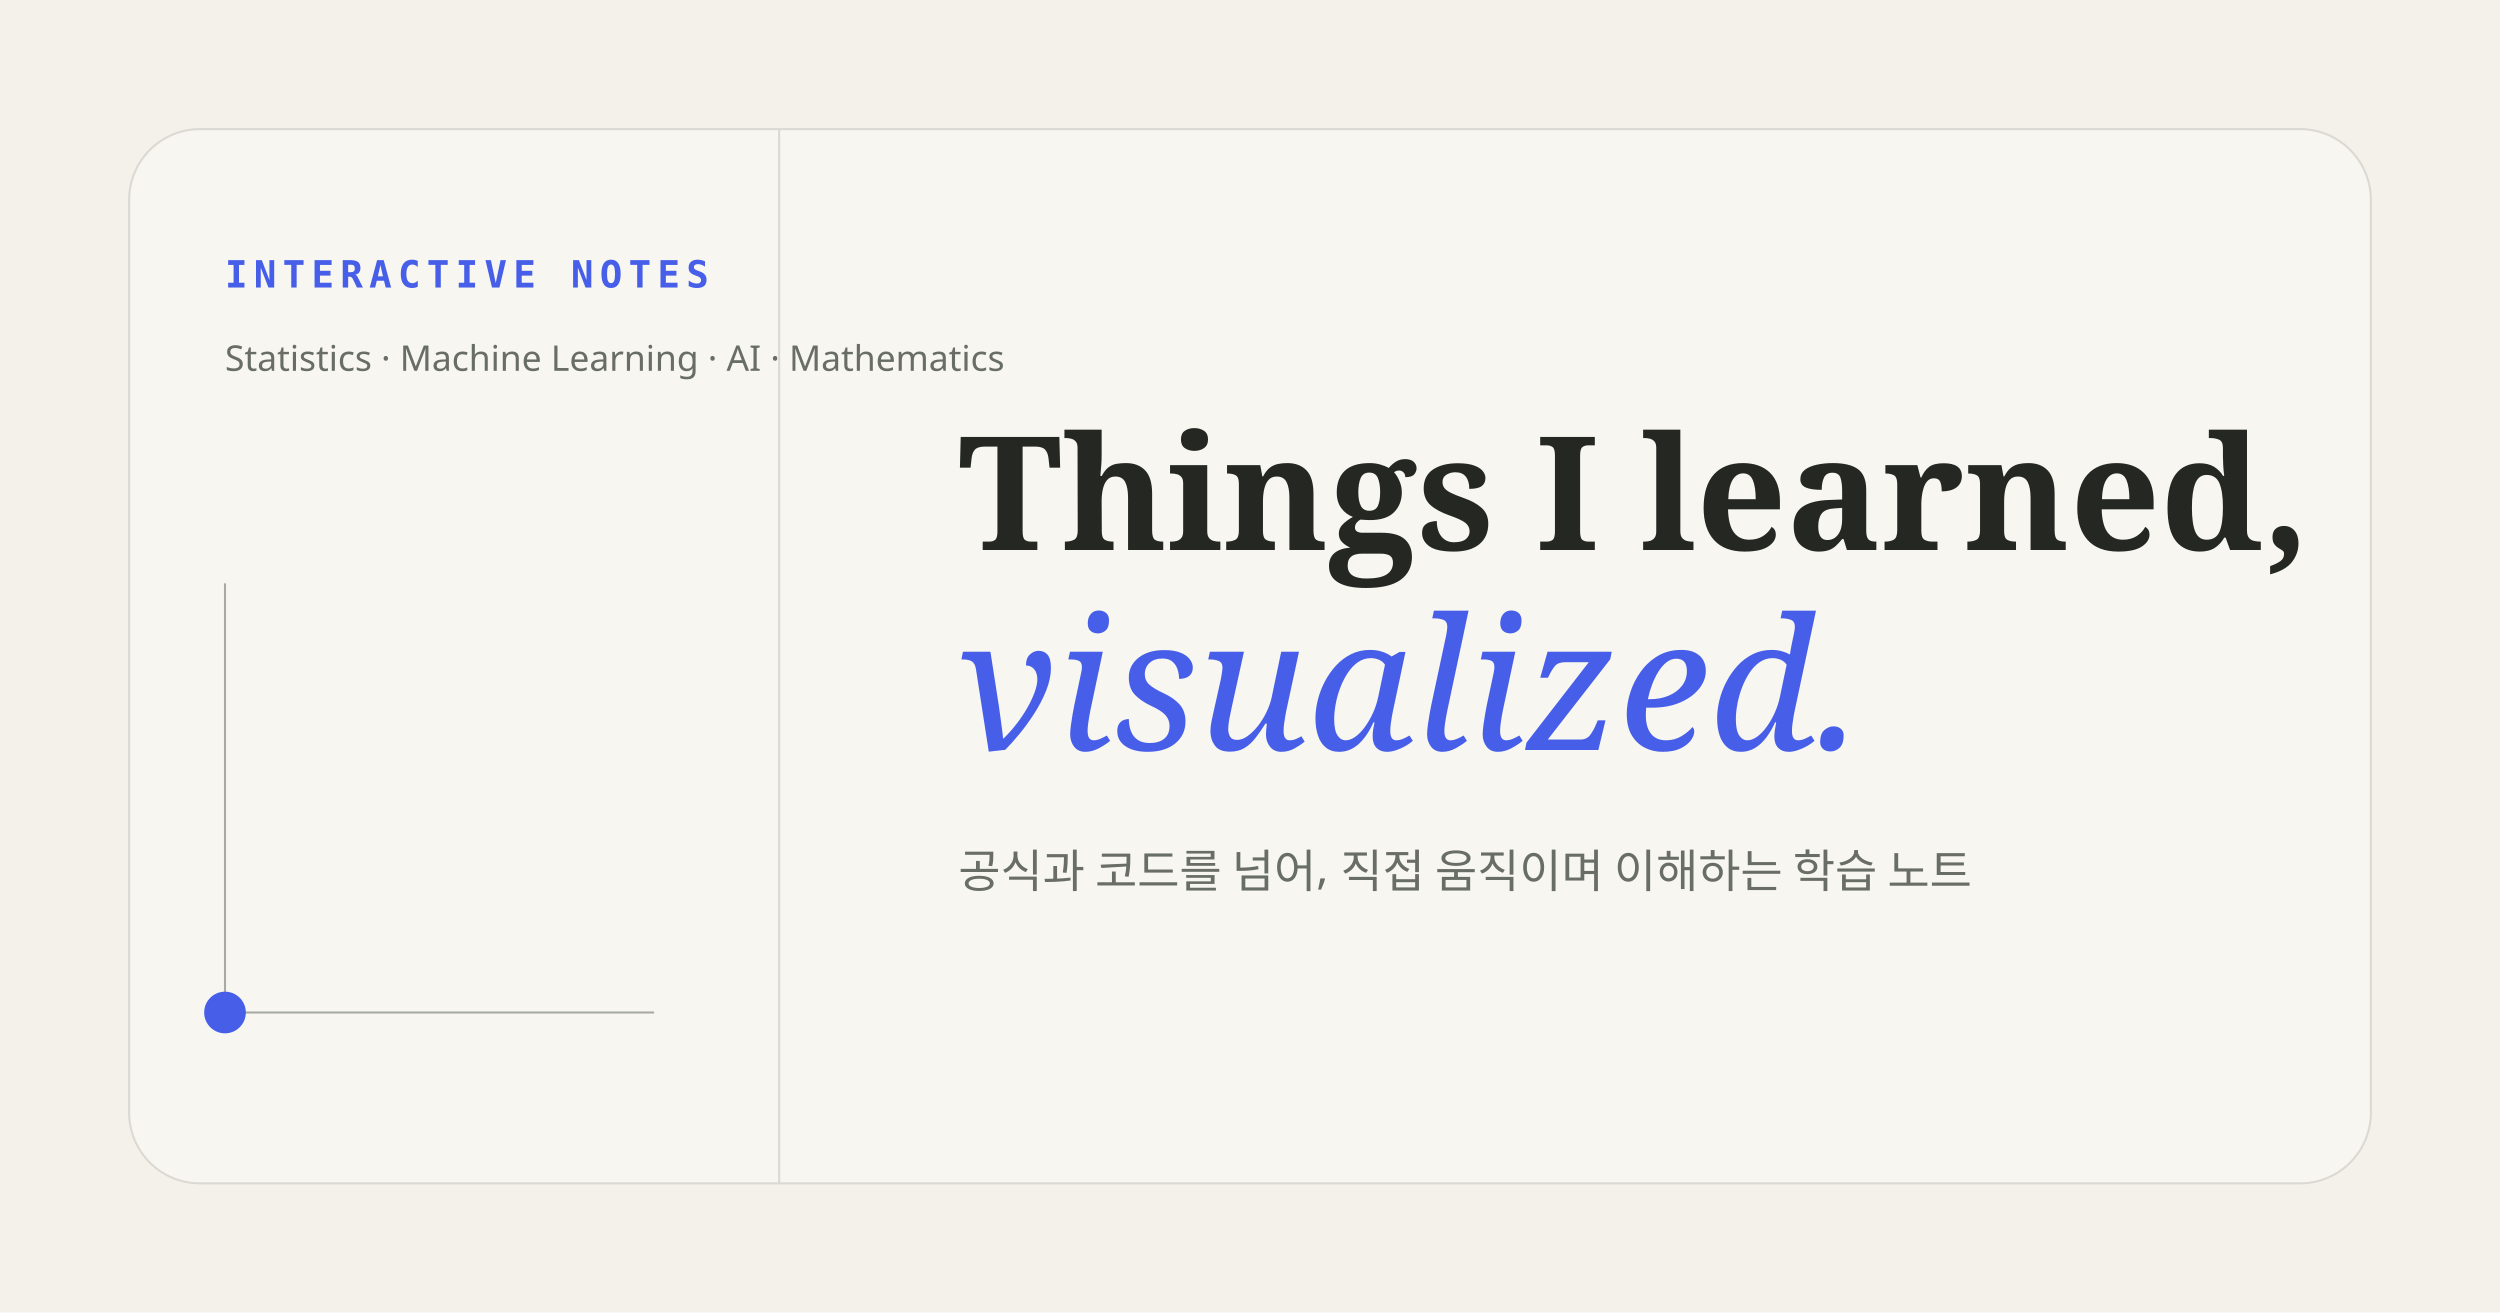
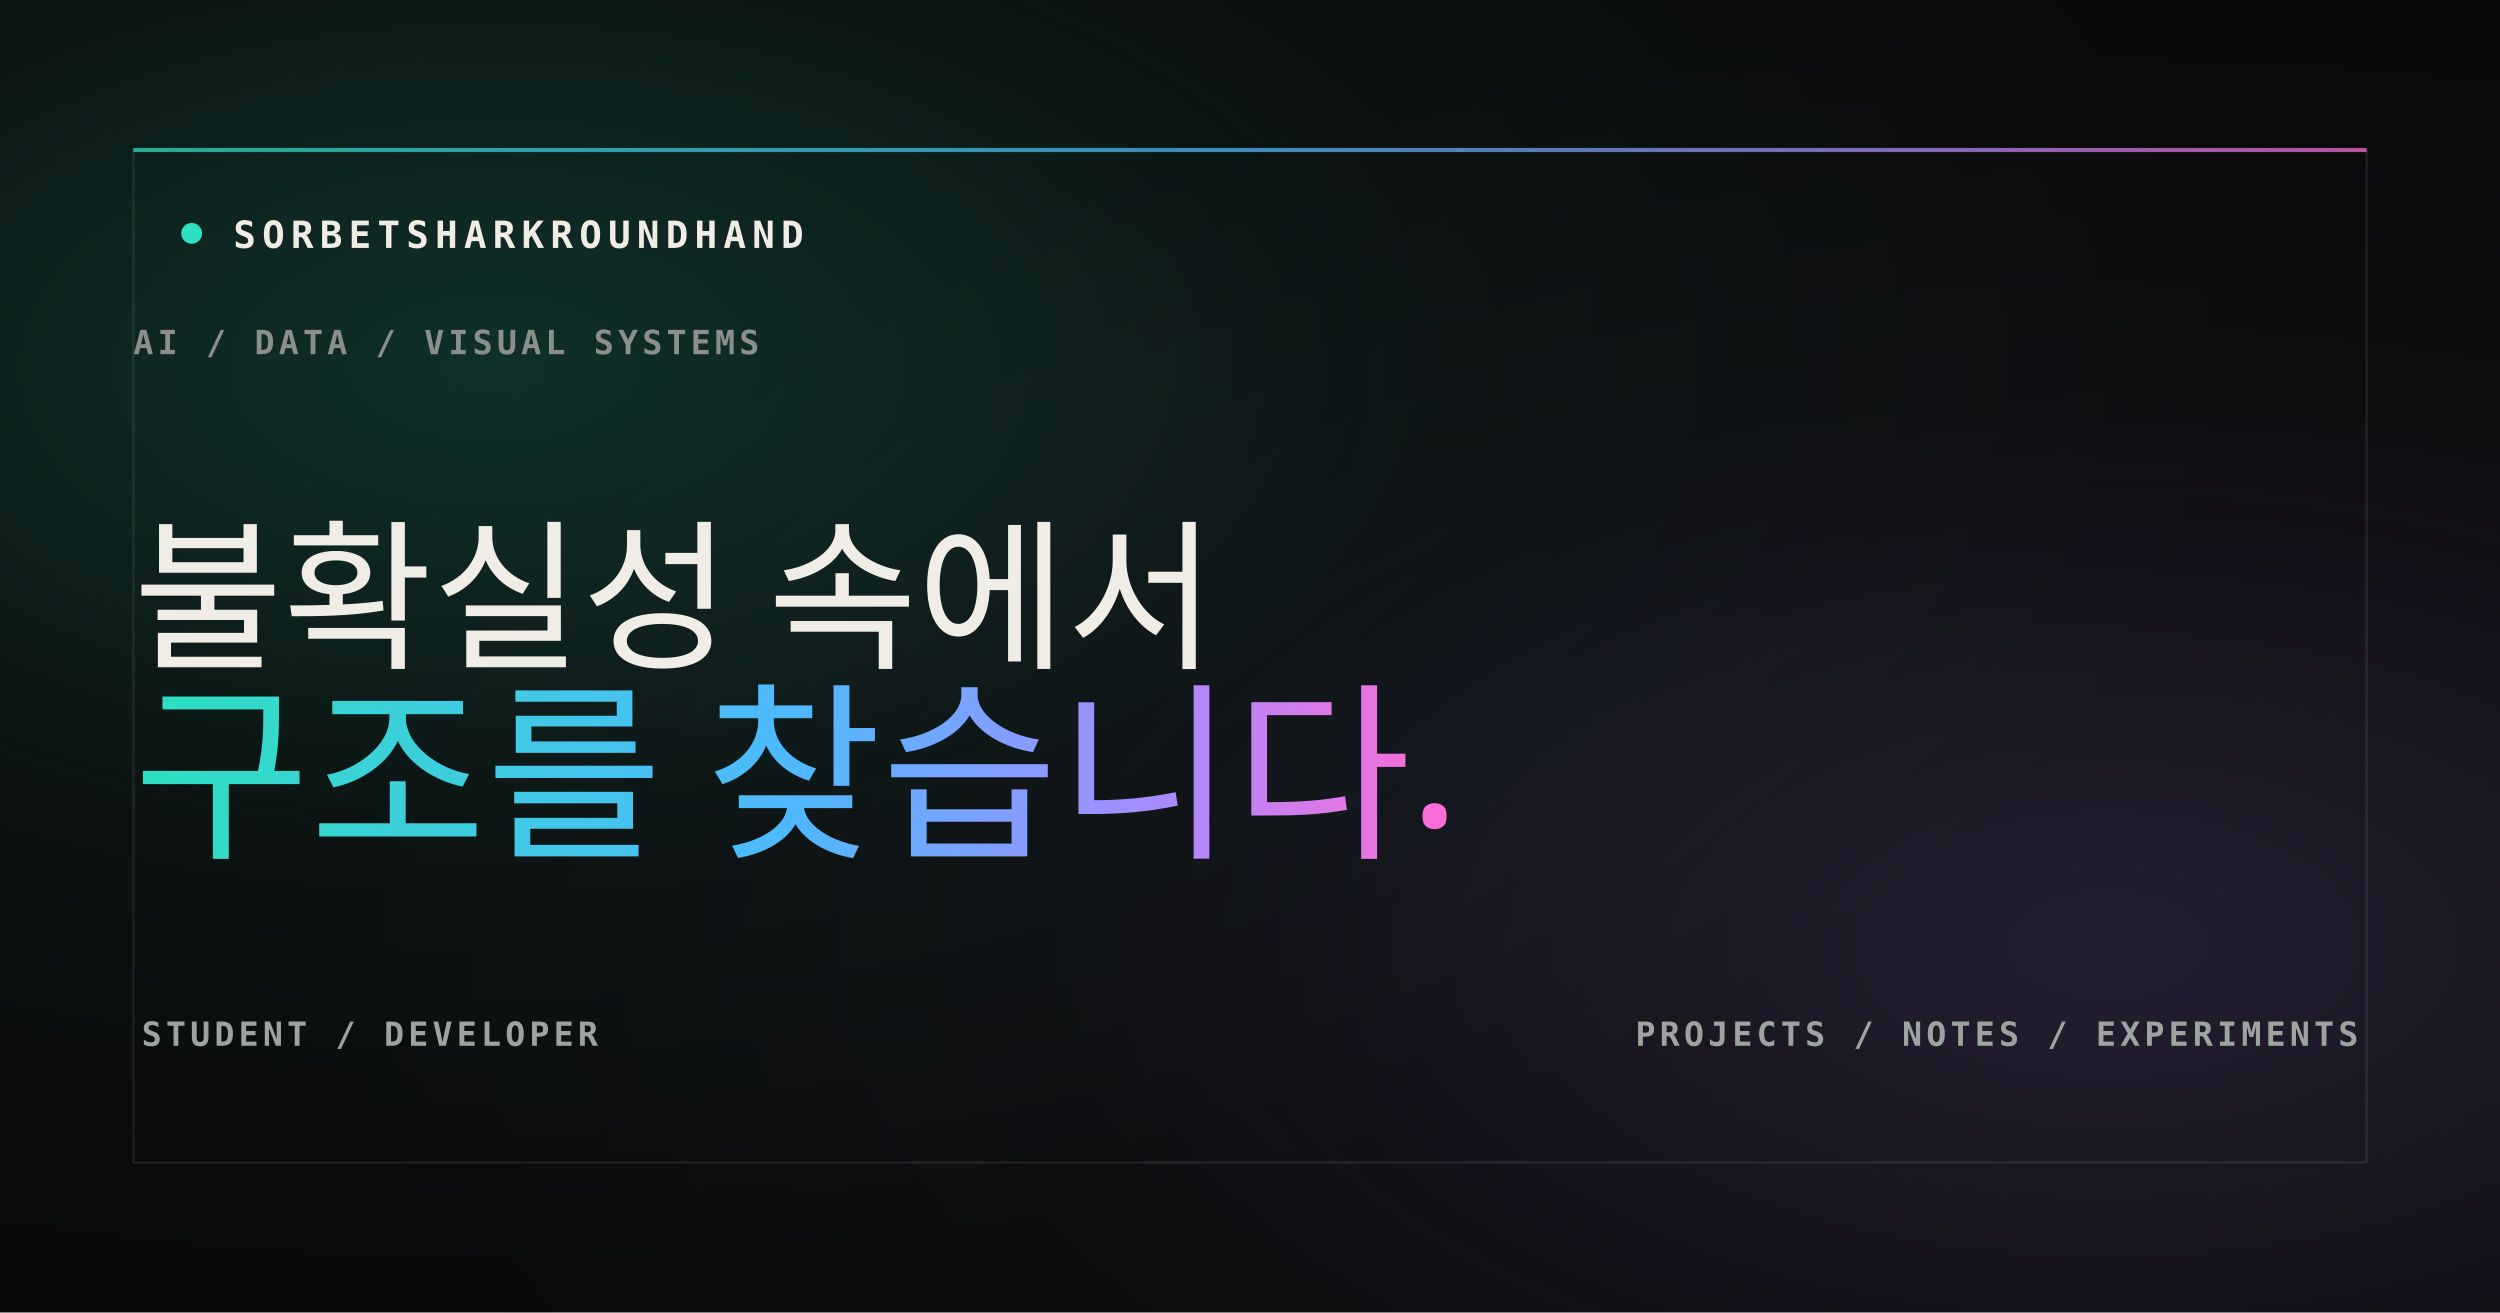
<svg xmlns="http://www.w3.org/2000/svg" width="1200" height="630" viewBox="0 0 1200 630" role="img" aria-labelledby="title description">
-   <rect width="1200" height="630" fill="#f3f1ea" />
-   <rect x="62" y="62" width="1076" height="506" rx="34" fill="#f7f6f1" stroke="#323730" stroke-opacity=".14" />
-   <line x1="374" y1="62" x2="374" y2="568" stroke="#d9dad4" />
-   <line x1="108" y1="486" x2="314" y2="486" stroke="#a8aaa4" />
-   <line x1="108" y1="280" x2="108" y2="486" stroke="#a8aaa4" />
-   <circle cx="108" cy="486" r="10" fill="#465ee8" />
-   <text x="108" y="138" fill="#465ee8" font-family="ui-monospace, monospace" font-size="18" font-weight="700" letter-spacing="3">INTERACTIVE NOTES</text>
-   <text x="108" y="178" fill="#686d65" font-family="system-ui, sans-serif" font-size="17">Statistics · Machine Learning · AI · Mathematics</text>
-   <text x="460" y="264" fill="#242722" font-family="Georgia, serif" font-size="76" font-weight="600">Things I learned,</text>
-   <text x="460" y="360" fill="#465ee8" font-family="Georgia, serif" font-size="88" font-style="italic">visualized.</text>
-   <text x="460" y="426" fill="#686d65" font-family="system-ui, sans-serif" font-size="22">공식과 코드를 넘어, 직접 움직이며 이해하는 학습 노트</text>
+   <defs>
+     <linearGradient id="aurora" x1="0" y1="0" x2="1" y2="0">
+       <stop offset="0" stop-color="#2de0c0" />
+       <stop offset=".5" stop-color="#4fb8ff" />
+       <stop offset=".78" stop-color="#a98bff" />
+       <stop offset="1" stop-color="#ff6bd6" />
+     </linearGradient>
+     <radialGradient id="washA" cx=".2" cy=".28" r=".7">
+       <stop offset="0" stop-color="#2de0c0" stop-opacity=".18" />
+       <stop offset=".55" stop-color="#2de0c0" stop-opacity=".035" />
+       <stop offset="1" stop-color="#2de0c0" stop-opacity="0" />
+     </radialGradient>
+     <radialGradient id="washB" cx=".84" cy=".72" r=".72">
+       <stop offset="0" stop-color="#a98bff" stop-opacity=".16" />
+       <stop offset=".58" stop-color="#a98bff" stop-opacity=".025" />
+       <stop offset="1" stop-color="#a98bff" stop-opacity="0" />
+     </radialGradient>
+   </defs>
+   <rect width="1200" height="630" fill="#0a0a0a" />
+   <rect width="1200" height="630" fill="url(#washA)" />
+   <rect width="1200" height="630" fill="url(#washB)" />
+   <g stroke="#efede6" stroke-opacity=".1">
+     <line x1="64" y1="72" x2="1136" y2="72" />
+     <line x1="64" y1="558" x2="1136" y2="558" />
+     <line x1="64" y1="72" x2="64" y2="558" />
+     <line x1="1136" y1="72" x2="1136" y2="558" />
+   </g>
+   <rect x="64" y="71" width="1072" height="2" fill="url(#aurora)" opacity=".7" />
+   <circle cx="92" cy="112" r="5" fill="#2de0c0" />
+   <text x="112" y="119" fill="#efede6" font-family="ui-monospace, SFMono-Regular, Menlo, monospace" font-size="18" font-weight="700" letter-spacing="3">SORBETSHARKROUNDHAND</text>
+   <text x="64" y="170" fill="#8a8f8c" font-family="ui-monospace, SFMono-Regular, Menlo, monospace" font-size="16" font-weight="700" letter-spacing="2">AI / DATA / VISUAL SYSTEMS</text>
+   <text x="64" y="315" fill="#efede6" font-family="Georgia, 'Apple SD Gothic Neo', serif" font-size="78" font-weight="500">불확실성 속에서</text>
+   <text x="64" y="405" fill="url(#aurora)" font-family="Georgia, 'Apple SD Gothic Neo', serif" font-size="92" font-weight="500">구조를 찾습니다.</text>
+   <text x="68" y="502" fill="#9da3a0" font-family="ui-monospace, SFMono-Regular, Menlo, monospace" font-size="16" font-weight="700" letter-spacing="2">STUDENT / DEVELOPER</text>
+   <text x="1132" y="502" text-anchor="end" fill="#9da3a0" font-family="ui-monospace, SFMono-Regular, Menlo, monospace" font-size="16" font-weight="700" letter-spacing="2">PROJECTS / NOTES / EXPERIMENTS</text>
</svg>
